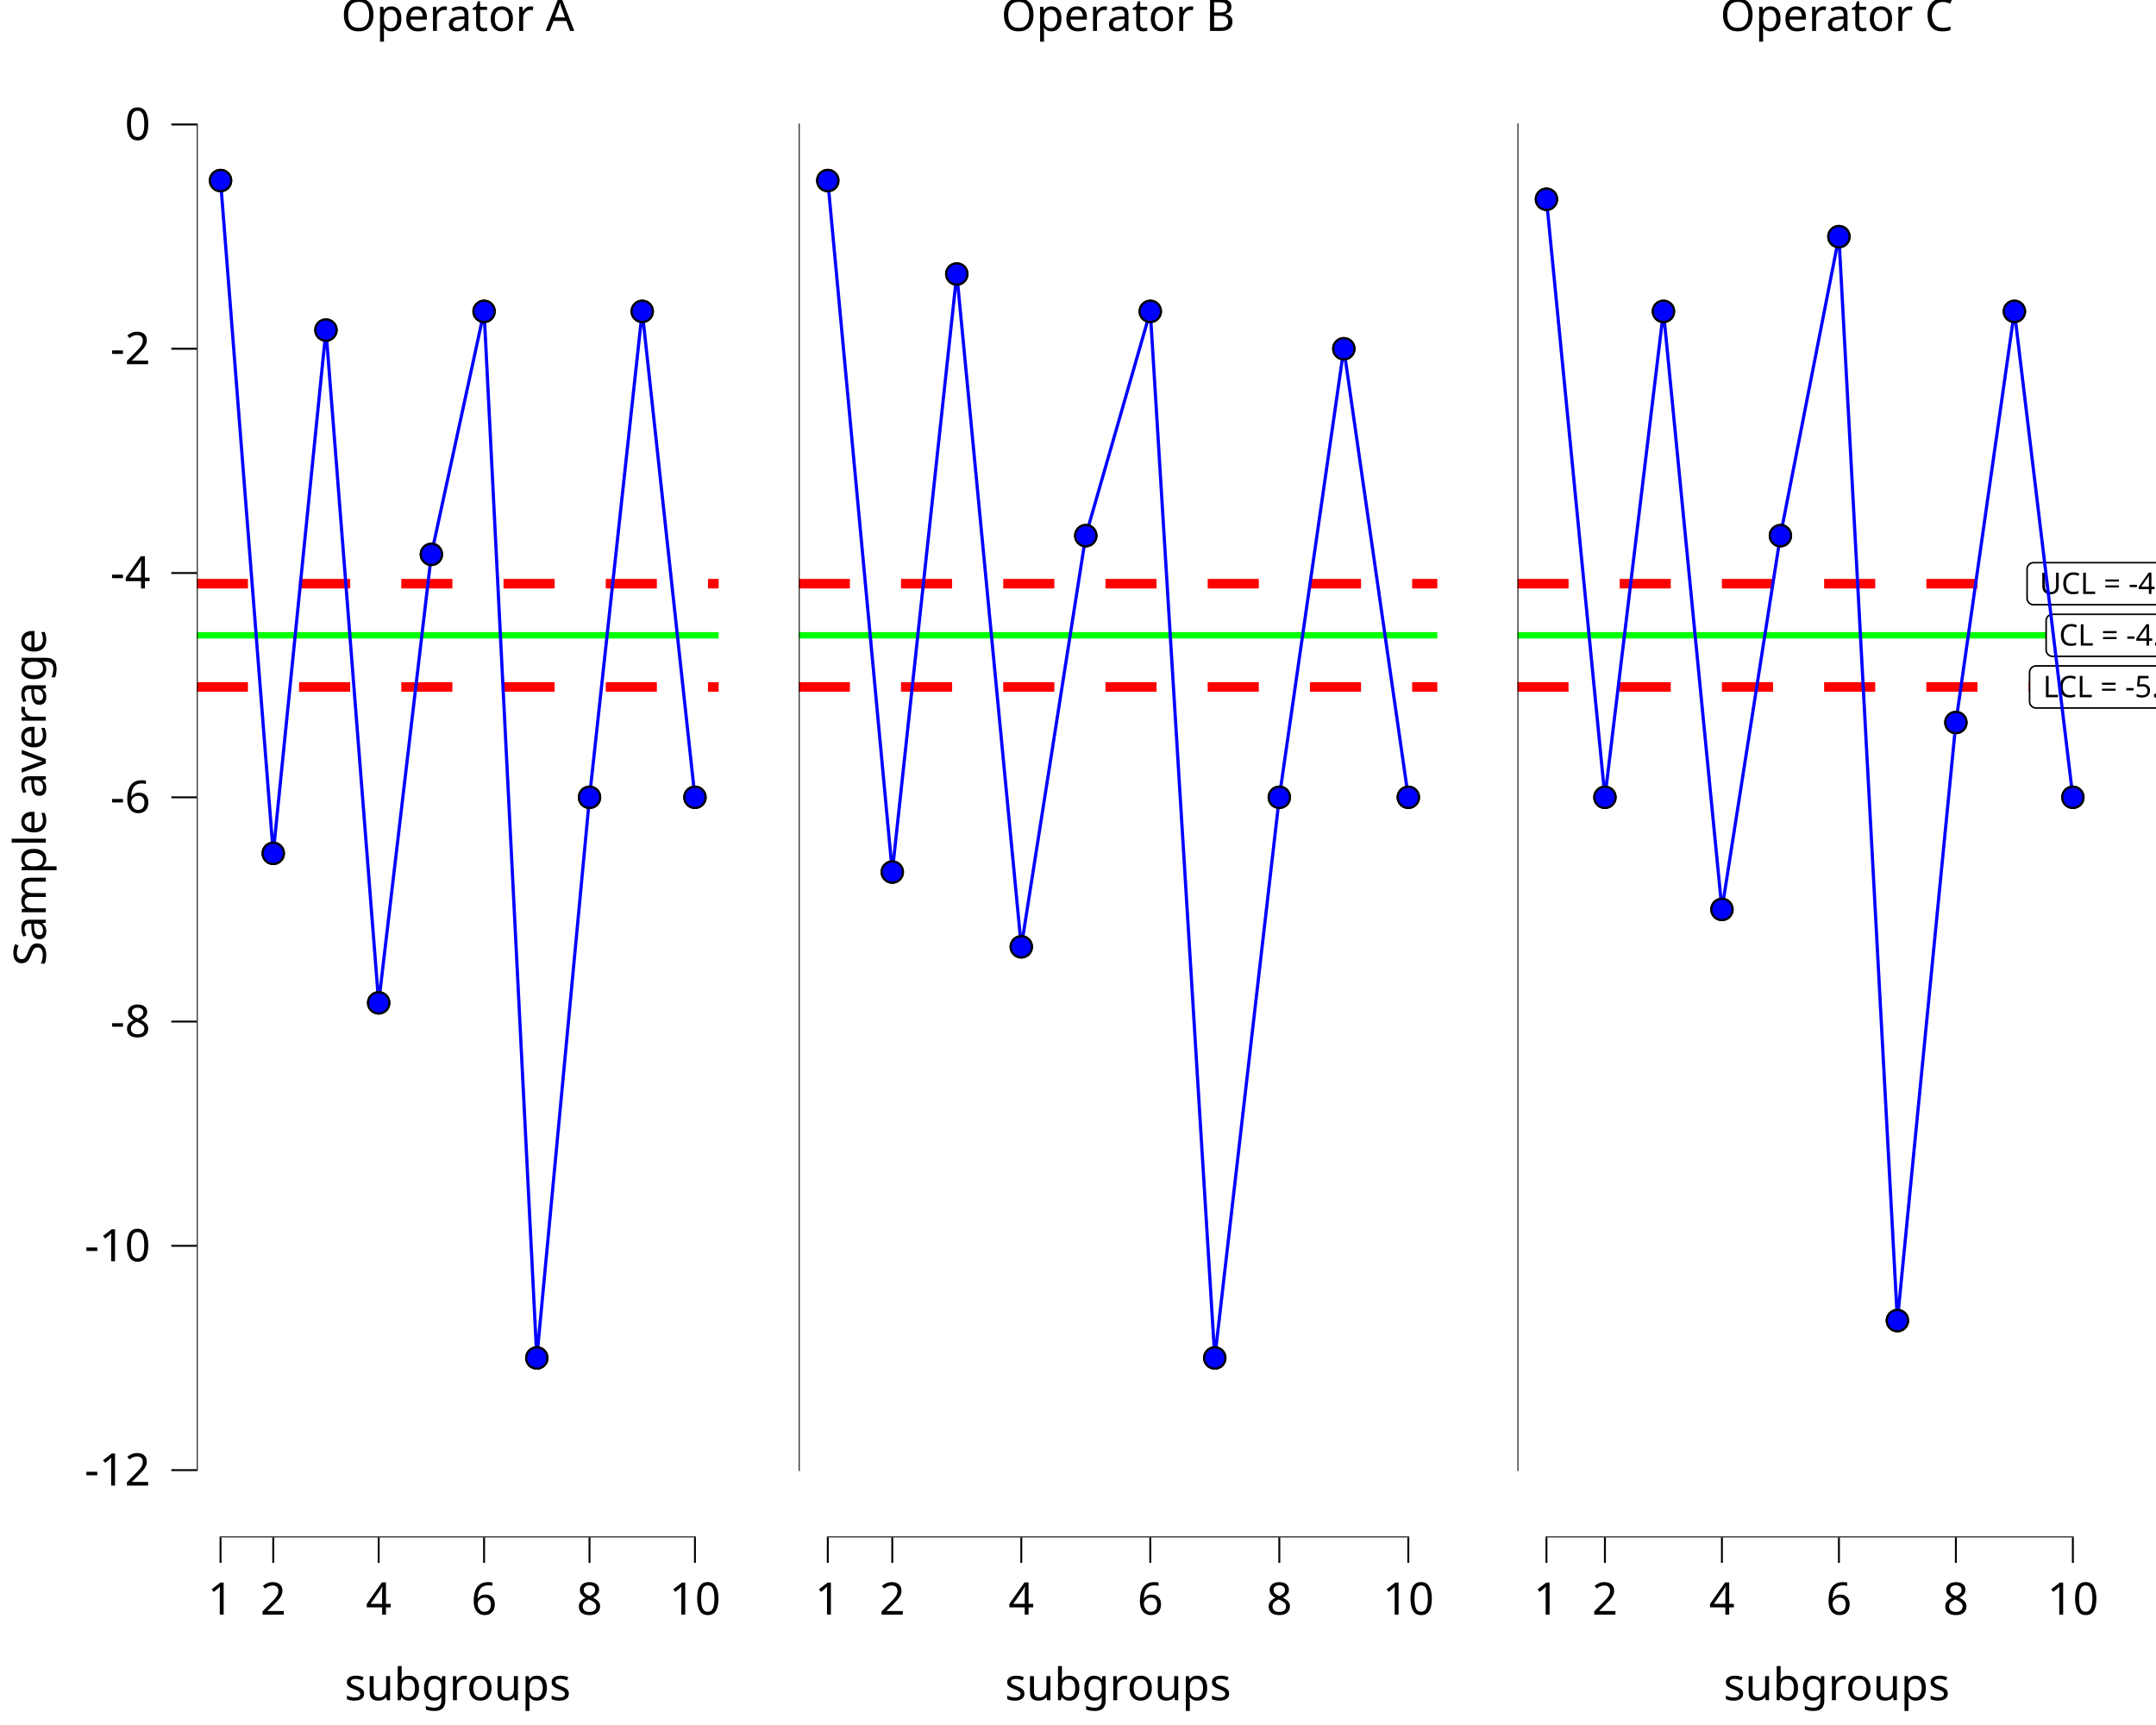
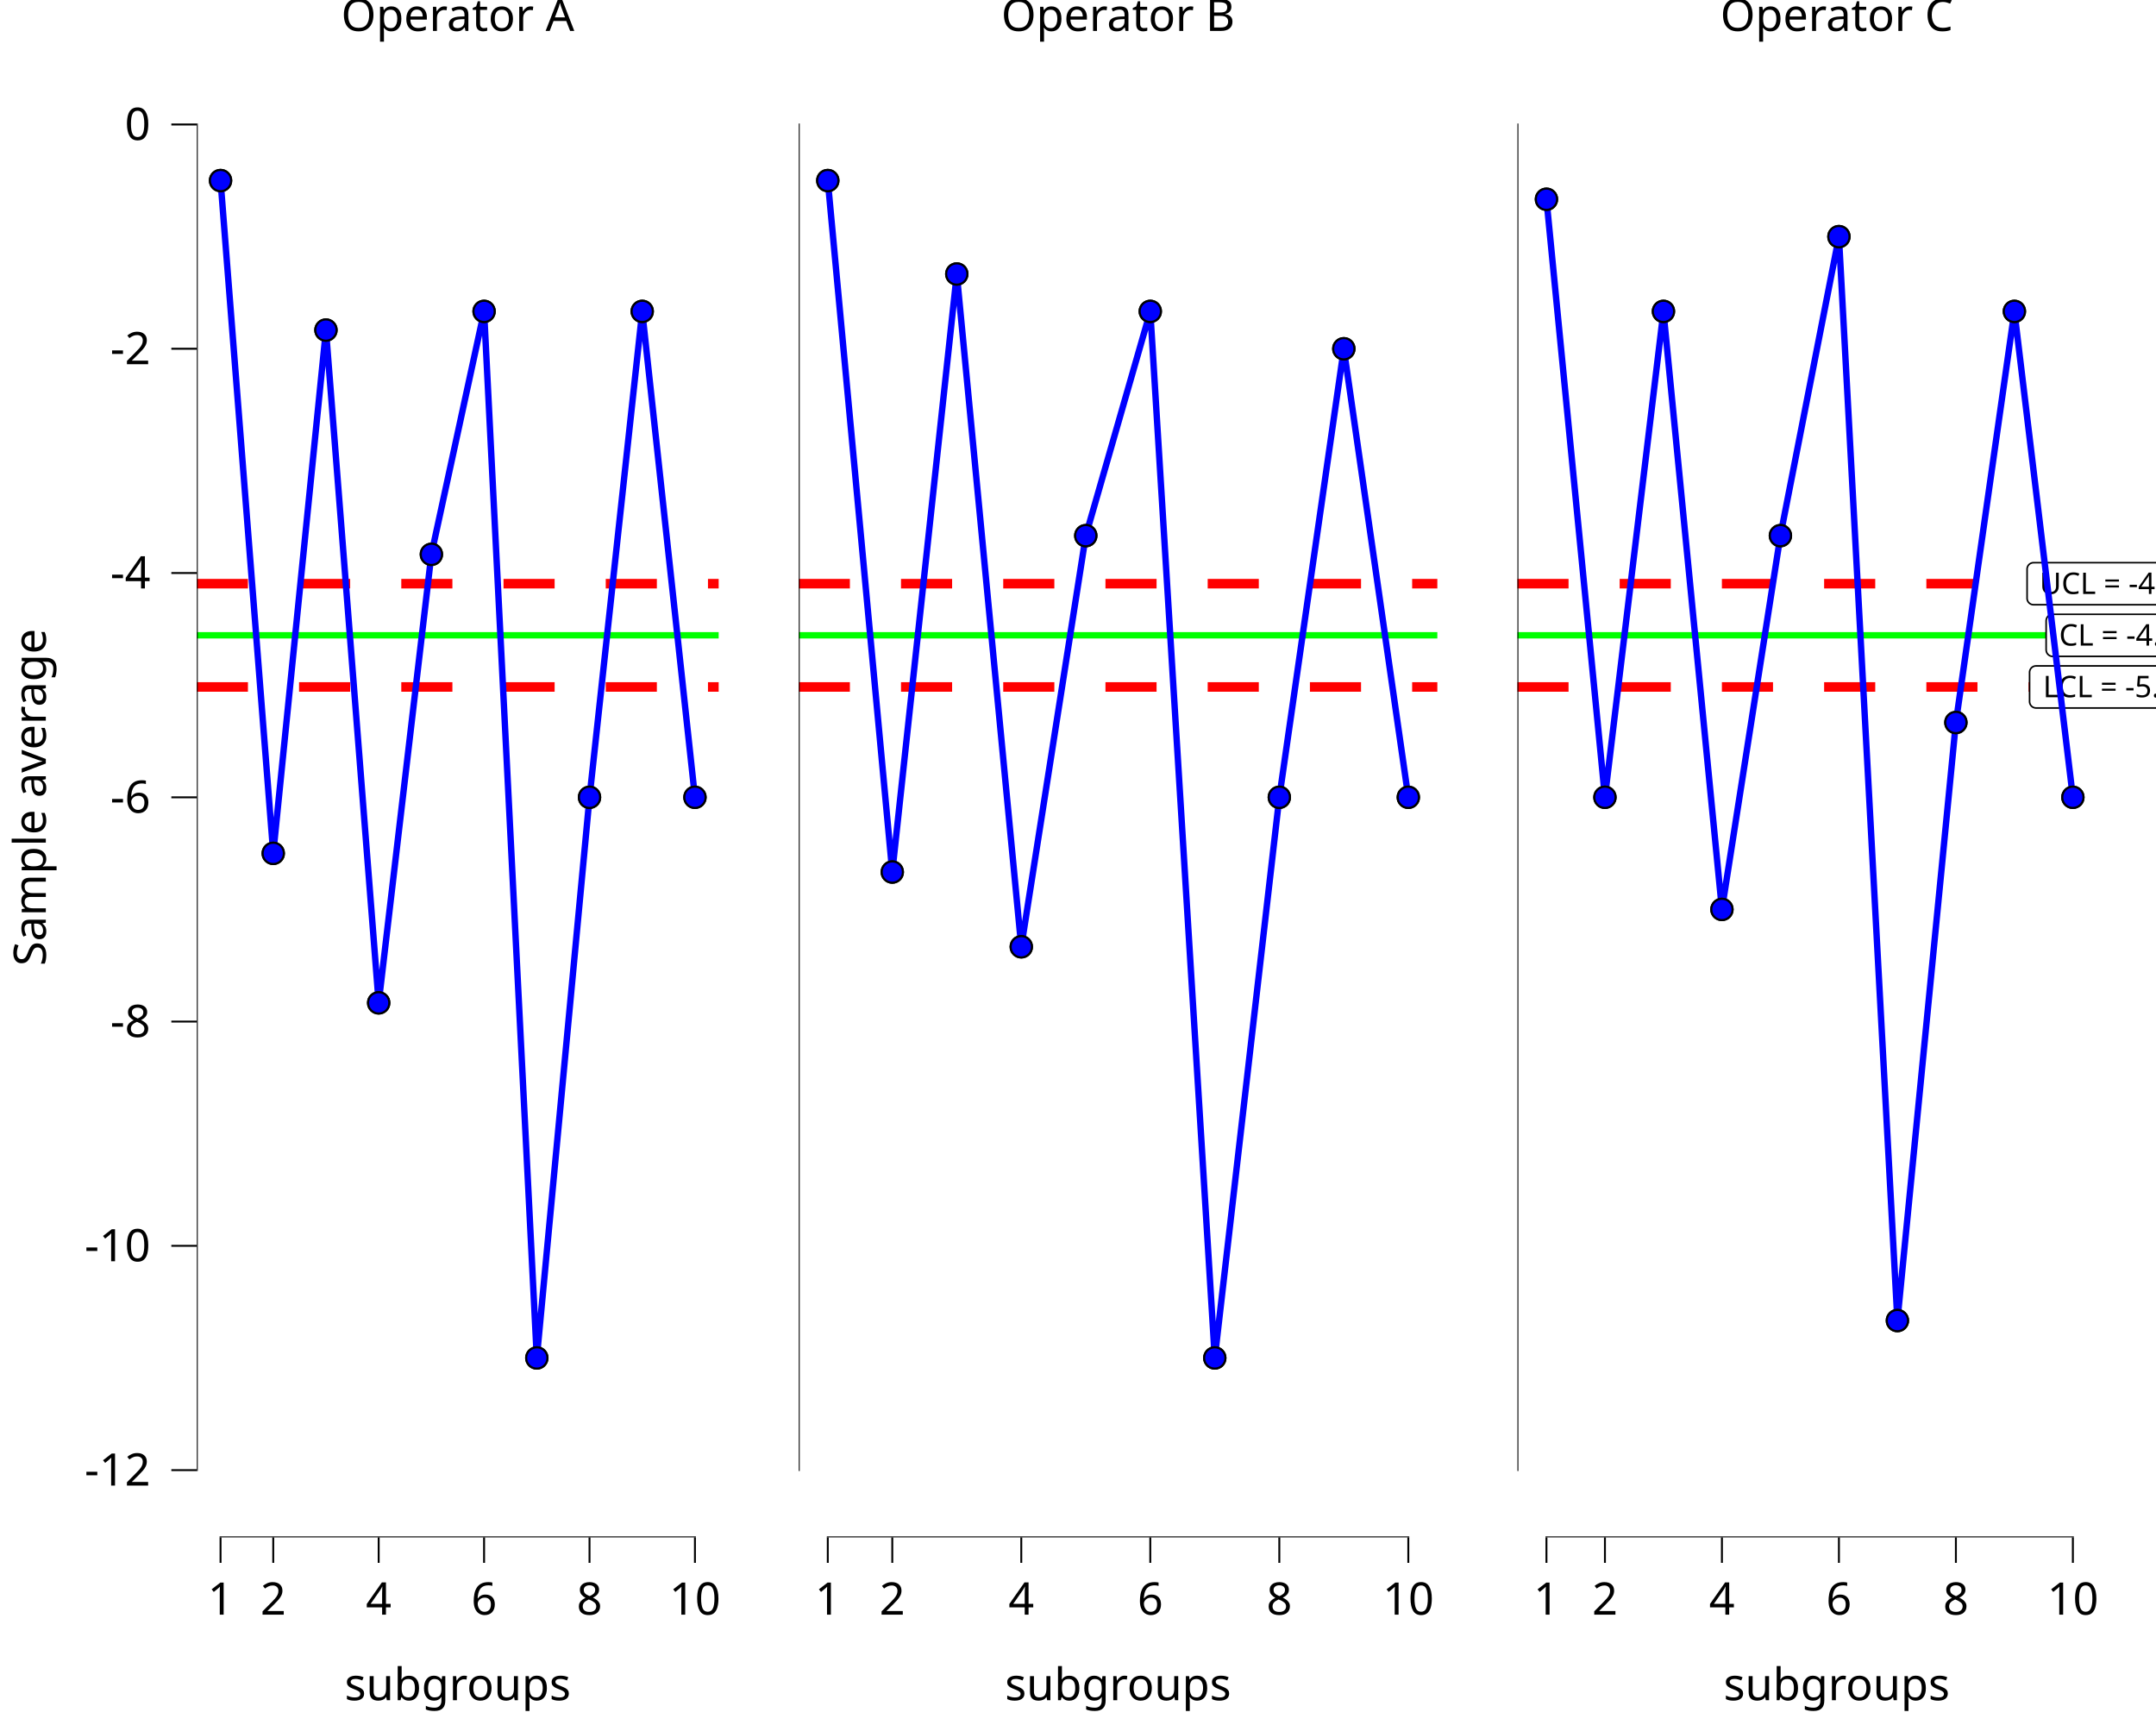
<svg xmlns="http://www.w3.org/2000/svg" class="svglite" data-engine-version="2.0" width="720.00pt" height="576.00pt" viewBox="0 0 720.00 576.00">
  <defs>
    <style type="text/css">
    .svglite line, .svglite polyline, .svglite polygon, .svglite path, .svglite rect, .svglite circle {
      fill: none;
      stroke: #000000;
      stroke-linecap: round;
      stroke-linejoin: round;
      stroke-miterlimit: 10.00;
    }
  </style>
  </defs>
  <rect width="100%" height="100%" style="stroke: none; fill: #FFFFFF;" />
  <defs>
    <clipPath id="cpMC4wMHw3MjAuMDB8MC4wMHw1NzYuMDA=">
      <rect x="0.00" y="0.00" width="720.00" height="576.00" />
    </clipPath>
  </defs>
  <g clip-path="url(#cpMC4wMHw3MjAuMDB8MC4wMHw1NzYuMDA=)">
</g>
  <defs>
    <clipPath id="cpMC4wMHwyNDAuMDB8MC4wMHw1NzYuMDA=">
      <rect x="0.00" y="0.00" width="240.00" height="576.00" />
    </clipPath>
  </defs>
  <g clip-path="url(#cpMC4wMHwyNDAuMDB8MC4wMHw1NzYuMDA=)">
    <rect x="0.00" y="0.00" width="240.00" height="576.00" style="stroke-width: 10.67; stroke: none;" />
  </g>
  <g clip-path="url(#cpMC4wMHw3MjAuMDB8MC4wMHw1NzYuMDA=)">
</g>
  <defs>
    <clipPath id="cpNjUuNzN8MjQwLjAwfDE5LjEwfDUxMy4zNQ==">
      <rect x="65.73" y="19.10" width="174.27" height="494.25" />
    </clipPath>
  </defs>
  <g clip-path="url(#cpNjUuNzN8MjQwLjAwfDE5LjEwfDUxMy4zNQ==)">
    <rect x="65.73" y="19.10" width="174.27" height="494.25" style="stroke-width: 10.67; stroke: none;" />
    <line x1="65.73" y1="212.14" x2="240.00" y2="212.14" style="stroke-width: 2.13; stroke: #00FF00; stroke-linecap: butt;" />
    <line x1="65.73" y1="194.90" x2="240.00" y2="194.90" style="stroke-width: 3.20; stroke: #FF0000; stroke-dasharray: 17.07,17.07; stroke-linecap: butt;" />
    <line x1="65.73" y1="229.38" x2="240.00" y2="229.38" style="stroke-width: 3.20; stroke: #FF0000; stroke-dasharray: 17.07,17.07; stroke-linecap: butt;" />
-     <polyline points="73.65,60.29 91.25,284.95 108.85,110.21 126.46,334.87 144.06,185.10 161.66,103.97 179.27,453.44 196.87,266.23 214.47,103.97 232.08,266.23 " style="stroke-width: 1.07; stroke: #0000FF; stroke-linecap: butt;" />
+     <polyline points="73.65,60.29 91.25,284.95 108.85,110.21 126.46,334.87 144.06,185.10 161.66,103.97 179.27,453.44 196.87,266.23 214.47,103.97 232.08,266.23 " style="stroke-width: 2.13; stroke: #0000FF; stroke-linecap: butt;" />
    <line x1="73.33" y1="513.35" x2="232.40" y2="513.35" style="stroke-width: 0.64; stroke-linecap: butt;" />
    <line x1="65.73" y1="491.20" x2="65.73" y2="41.25" style="stroke-width: 0.64; stroke-linecap: butt;" />
    <circle cx="73.65" cy="60.29" r="3.56" style="stroke-width: 0.71; fill: #FF0000;" />
    <circle cx="91.25" cy="284.95" r="3.56" style="stroke-width: 0.71; fill: #FF0000;" />
    <circle cx="108.85" cy="110.21" r="3.56" style="stroke-width: 0.71; fill: #FF0000;" />
    <circle cx="126.46" cy="334.87" r="3.56" style="stroke-width: 0.71; fill: #FF0000;" />
    <circle cx="144.06" cy="185.10" r="3.56" style="stroke-width: 0.71; fill: #FF0000;" />
    <circle cx="161.66" cy="103.97" r="3.56" style="stroke-width: 0.71; fill: #FF0000;" />
    <circle cx="179.27" cy="453.44" r="3.56" style="stroke-width: 0.71; fill: #FF0000;" />
    <circle cx="196.87" cy="266.23" r="3.56" style="stroke-width: 0.71; fill: #FF0000;" />
    <circle cx="214.47" cy="103.97" r="3.56" style="stroke-width: 0.71; fill: #FF0000;" />
    <circle cx="232.08" cy="266.23" r="3.56" style="stroke-width: 0.71; fill: #FF0000;" />
    <circle cx="73.65" cy="60.29" r="3.56" style="stroke-width: 0.71; fill: #0000FF;" />
    <circle cx="91.25" cy="284.95" r="3.56" style="stroke-width: 0.71; fill: #0000FF;" />
    <circle cx="108.85" cy="110.21" r="3.56" style="stroke-width: 0.71; fill: #0000FF;" />
    <circle cx="126.46" cy="334.87" r="3.56" style="stroke-width: 0.71; fill: #0000FF;" />
    <circle cx="144.06" cy="185.10" r="3.56" style="stroke-width: 0.71; fill: #0000FF;" />
    <circle cx="161.66" cy="103.97" r="3.56" style="stroke-width: 0.71; fill: #0000FF;" />
    <circle cx="179.27" cy="453.44" r="3.56" style="stroke-width: 0.71; fill: #0000FF;" />
    <circle cx="196.87" cy="266.23" r="3.56" style="stroke-width: 0.71; fill: #0000FF;" />
    <circle cx="214.47" cy="103.97" r="3.56" style="stroke-width: 0.71; fill: #0000FF;" />
    <circle cx="232.08" cy="266.23" r="3.56" style="stroke-width: 0.71; fill: #0000FF;" />
    <rect x="65.73" y="19.10" width="174.27" height="494.25" style="stroke-width: 0.00; stroke: none;" />
  </g>
  <g clip-path="url(#cpMC4wMHw3MjAuMDB8MC4wMHw1NzYuMDA=)">
    <polyline points="65.73,513.35 65.73,19.10 " style="stroke-width: 0.00; stroke: none; stroke-linecap: butt;" />
    <text x="50.25" y="496.05" text-anchor="end" style="font-size: 15.00px; font-family: sans;" textLength="21.68px" lengthAdjust="spacingAndGlyphs">-12</text>
    <text x="50.25" y="421.16" text-anchor="end" style="font-size: 15.00px; font-family: sans;" textLength="21.68px" lengthAdjust="spacingAndGlyphs">-10</text>
    <text x="50.25" y="346.27" text-anchor="end" style="font-size: 15.00px; font-family: sans;" textLength="13.34px" lengthAdjust="spacingAndGlyphs">-8</text>
    <text x="50.25" y="271.39" text-anchor="end" style="font-size: 15.00px; font-family: sans;" textLength="13.34px" lengthAdjust="spacingAndGlyphs">-6</text>
    <text x="50.25" y="196.50" text-anchor="end" style="font-size: 15.00px; font-family: sans;" textLength="13.34px" lengthAdjust="spacingAndGlyphs">-4</text>
    <text x="50.25" y="121.62" text-anchor="end" style="font-size: 15.00px; font-family: sans;" textLength="13.34px" lengthAdjust="spacingAndGlyphs">-2</text>
    <text x="50.25" y="46.73" text-anchor="end" style="font-size: 15.00px; font-family: sans;" textLength="8.34px" lengthAdjust="spacingAndGlyphs">0</text>
    <polyline points="57.22,490.89 65.73,490.89 " style="stroke-width: 0.64; stroke-linecap: butt;" />
    <polyline points="57.22,416.00 65.73,416.00 " style="stroke-width: 0.64; stroke-linecap: butt;" />
    <polyline points="57.22,341.11 65.73,341.11 " style="stroke-width: 0.64; stroke-linecap: butt;" />
    <polyline points="57.22,266.23 65.73,266.23 " style="stroke-width: 0.64; stroke-linecap: butt;" />
    <polyline points="57.22,191.34 65.73,191.34 " style="stroke-width: 0.64; stroke-linecap: butt;" />
    <polyline points="57.22,116.45 65.73,116.45 " style="stroke-width: 0.64; stroke-linecap: butt;" />
    <polyline points="57.22,41.57 65.73,41.57 " style="stroke-width: 0.64; stroke-linecap: butt;" />
    <polyline points="65.73,513.35 240.00,513.35 " style="stroke-width: 0.00; stroke: none; stroke-linecap: butt;" />
    <polyline points="73.65,521.85 73.65,513.35 " style="stroke-width: 0.64; stroke-linecap: butt;" />
    <polyline points="91.25,521.85 91.25,513.35 " style="stroke-width: 0.64; stroke-linecap: butt;" />
    <polyline points="126.46,521.85 126.46,513.35 " style="stroke-width: 0.64; stroke-linecap: butt;" />
    <polyline points="161.66,521.85 161.66,513.35 " style="stroke-width: 0.64; stroke-linecap: butt;" />
    <polyline points="196.87,521.85 196.87,513.35 " style="stroke-width: 0.64; stroke-linecap: butt;" />
    <polyline points="232.08,521.85 232.08,513.35 " style="stroke-width: 0.64; stroke-linecap: butt;" />
    <text x="73.65" y="539.15" text-anchor="middle" style="font-size: 15.00px; font-family: sans;" textLength="8.34px" lengthAdjust="spacingAndGlyphs">1</text>
    <text x="91.25" y="539.15" text-anchor="middle" style="font-size: 15.00px; font-family: sans;" textLength="8.34px" lengthAdjust="spacingAndGlyphs">2</text>
    <text x="126.46" y="539.15" text-anchor="middle" style="font-size: 15.00px; font-family: sans;" textLength="8.34px" lengthAdjust="spacingAndGlyphs">4</text>
    <text x="161.66" y="539.15" text-anchor="middle" style="font-size: 15.00px; font-family: sans;" textLength="8.34px" lengthAdjust="spacingAndGlyphs">6</text>
    <text x="196.87" y="539.15" text-anchor="middle" style="font-size: 15.00px; font-family: sans;" textLength="8.34px" lengthAdjust="spacingAndGlyphs">8</text>
    <text x="232.08" y="539.15" text-anchor="middle" style="font-size: 15.00px; font-family: sans;" textLength="16.69px" lengthAdjust="spacingAndGlyphs">10</text>
    <text x="152.86" y="567.72" text-anchor="middle" style="font-size: 15.00px; font-family: sans;" textLength="70.06px" lengthAdjust="spacingAndGlyphs">subgroups</text>
    <text transform="translate(15.30,266.23) rotate(-90)" text-anchor="middle" style="font-size: 15.00px; font-family: sans;" textLength="109.25px" lengthAdjust="spacingAndGlyphs">Sample average</text>
    <text x="152.86" y="10.32" text-anchor="middle" style="font-size: 15.00px; font-family: sans;" textLength="73.38px" lengthAdjust="spacingAndGlyphs">Operator A</text>
  </g>
  <defs>
    <clipPath id="cpMjQwLjAwfDQ4MC4wMHwwLjAwfDU3Ni4wMA==">
      <rect x="240.00" y="0.00" width="240.00" height="576.00" />
    </clipPath>
  </defs>
  <g clip-path="url(#cpMjQwLjAwfDQ4MC4wMHwwLjAwfDU3Ni4wMA==)">
    <rect x="240.00" y="0.00" width="240.00" height="576.00" style="stroke-width: 10.67; stroke: none;" />
  </g>
  <g clip-path="url(#cpMC4wMHw3MjAuMDB8MC4wMHw1NzYuMDA=)">
</g>
  <defs>
    <clipPath id="cpMjY2Ljc1fDQ4MC4wMHwxOS4xMHw1MTMuMzU=">
      <rect x="266.75" y="19.10" width="213.25" height="494.25" />
    </clipPath>
  </defs>
  <g clip-path="url(#cpMjY2Ljc1fDQ4MC4wMHwxOS4xMHw1MTMuMzU=)">
    <rect x="266.75" y="19.10" width="213.25" height="494.25" style="stroke-width: 10.67; stroke: none;" />
    <line x1="266.75" y1="212.14" x2="480.00" y2="212.14" style="stroke-width: 2.13; stroke: #00FF00; stroke-linecap: butt;" />
    <line x1="266.75" y1="194.90" x2="480.00" y2="194.90" style="stroke-width: 3.20; stroke: #FF0000; stroke-dasharray: 17.07,17.07; stroke-linecap: butt;" />
    <line x1="266.75" y1="229.38" x2="480.00" y2="229.38" style="stroke-width: 3.20; stroke: #FF0000; stroke-dasharray: 17.07,17.07; stroke-linecap: butt;" />
-     <polyline points="276.44,60.29 297.98,291.19 319.52,91.49 341.06,316.15 362.60,178.86 384.14,103.97 405.68,453.44 427.23,266.23 448.77,116.45 470.31,266.23 " style="stroke-width: 1.07; stroke: #0000FF; stroke-linecap: butt;" />
+     <polyline points="276.44,60.29 297.98,291.19 319.52,91.49 341.06,316.15 362.60,178.86 384.14,103.97 405.68,453.44 427.23,266.23 448.77,116.45 470.31,266.23 " style="stroke-width: 2.13; stroke: #0000FF; stroke-linecap: butt;" />
    <line x1="276.12" y1="513.35" x2="470.63" y2="513.35" style="stroke-width: 0.64; stroke-linecap: butt;" />
    <line x1="266.75" y1="491.20" x2="266.75" y2="41.25" style="stroke-width: 0.64; stroke-linecap: butt;" />
    <circle cx="276.44" cy="60.29" r="3.56" style="stroke-width: 0.71; fill: #FF0000;" />
    <circle cx="297.98" cy="291.19" r="3.56" style="stroke-width: 0.71; fill: #FF0000;" />
    <circle cx="319.52" cy="91.49" r="3.56" style="stroke-width: 0.71; fill: #FF0000;" />
    <circle cx="341.06" cy="316.15" r="3.56" style="stroke-width: 0.71; fill: #FF0000;" />
    <circle cx="362.60" cy="178.86" r="3.56" style="stroke-width: 0.71; fill: #FF0000;" />
    <circle cx="384.14" cy="103.97" r="3.56" style="stroke-width: 0.71; fill: #FF0000;" />
    <circle cx="405.68" cy="453.44" r="3.56" style="stroke-width: 0.71; fill: #FF0000;" />
    <circle cx="427.23" cy="266.23" r="3.56" style="stroke-width: 0.71; fill: #FF0000;" />
    <circle cx="448.77" cy="116.45" r="3.56" style="stroke-width: 0.71; fill: #FF0000;" />
    <circle cx="470.31" cy="266.23" r="3.56" style="stroke-width: 0.71; fill: #FF0000;" />
    <circle cx="276.44" cy="60.29" r="3.56" style="stroke-width: 0.71; fill: #0000FF;" />
    <circle cx="297.98" cy="291.19" r="3.56" style="stroke-width: 0.71; fill: #0000FF;" />
    <circle cx="319.52" cy="91.49" r="3.56" style="stroke-width: 0.71; fill: #0000FF;" />
    <circle cx="341.06" cy="316.15" r="3.56" style="stroke-width: 0.71; fill: #0000FF;" />
    <circle cx="362.60" cy="178.86" r="3.56" style="stroke-width: 0.71; fill: #0000FF;" />
    <circle cx="384.14" cy="103.97" r="3.56" style="stroke-width: 0.71; fill: #0000FF;" />
    <circle cx="405.68" cy="453.44" r="3.56" style="stroke-width: 0.71; fill: #0000FF;" />
    <circle cx="427.23" cy="266.23" r="3.56" style="stroke-width: 0.71; fill: #0000FF;" />
    <circle cx="448.77" cy="116.45" r="3.56" style="stroke-width: 0.71; fill: #0000FF;" />
    <circle cx="470.31" cy="266.23" r="3.56" style="stroke-width: 0.71; fill: #0000FF;" />
    <rect x="266.75" y="19.10" width="213.25" height="494.25" style="stroke-width: 0.00; stroke: none;" />
  </g>
  <g clip-path="url(#cpMC4wMHw3MjAuMDB8MC4wMHw1NzYuMDA=)">
    <polyline points="266.75,513.35 480.00,513.35 " style="stroke-width: 0.00; stroke: none; stroke-linecap: butt;" />
    <polyline points="276.44,521.85 276.44,513.35 " style="stroke-width: 0.64; stroke-linecap: butt;" />
    <polyline points="297.98,521.85 297.98,513.35 " style="stroke-width: 0.64; stroke-linecap: butt;" />
    <polyline points="341.06,521.85 341.06,513.35 " style="stroke-width: 0.64; stroke-linecap: butt;" />
    <polyline points="384.14,521.85 384.14,513.35 " style="stroke-width: 0.64; stroke-linecap: butt;" />
    <polyline points="427.23,521.85 427.23,513.35 " style="stroke-width: 0.64; stroke-linecap: butt;" />
    <polyline points="470.31,521.85 470.31,513.35 " style="stroke-width: 0.64; stroke-linecap: butt;" />
    <text x="276.44" y="539.15" text-anchor="middle" style="font-size: 15.00px; font-family: sans;" textLength="8.34px" lengthAdjust="spacingAndGlyphs">1</text>
    <text x="297.98" y="539.15" text-anchor="middle" style="font-size: 15.00px; font-family: sans;" textLength="8.34px" lengthAdjust="spacingAndGlyphs">2</text>
    <text x="341.06" y="539.15" text-anchor="middle" style="font-size: 15.00px; font-family: sans;" textLength="8.34px" lengthAdjust="spacingAndGlyphs">4</text>
    <text x="384.14" y="539.15" text-anchor="middle" style="font-size: 15.00px; font-family: sans;" textLength="8.34px" lengthAdjust="spacingAndGlyphs">6</text>
    <text x="427.23" y="539.15" text-anchor="middle" style="font-size: 15.00px; font-family: sans;" textLength="8.34px" lengthAdjust="spacingAndGlyphs">8</text>
    <text x="470.31" y="539.15" text-anchor="middle" style="font-size: 15.00px; font-family: sans;" textLength="16.69px" lengthAdjust="spacingAndGlyphs">10</text>
    <text x="373.37" y="567.72" text-anchor="middle" style="font-size: 15.00px; font-family: sans;" textLength="70.06px" lengthAdjust="spacingAndGlyphs">subgroups</text>
    <text x="373.37" y="10.32" text-anchor="middle" style="font-size: 15.00px; font-family: sans;" textLength="73.38px" lengthAdjust="spacingAndGlyphs">Operator B</text>
  </g>
  <defs>
    <clipPath id="cpNDgwLjAwfDcyMC4wMHwwLjAwfDU3Ni4wMA==">
      <rect x="480.00" y="0.00" width="240.00" height="576.00" />
    </clipPath>
  </defs>
  <g clip-path="url(#cpNDgwLjAwfDcyMC4wMHwwLjAwfDU3Ni4wMA==)">
    <rect x="480.00" y="0.00" width="240.00" height="576.00" style="stroke-width: 10.67; stroke: none;" />
  </g>
  <g clip-path="url(#cpMC4wMHw3MjAuMDB8MC4wMHw1NzYuMDA=)">
</g>
  <defs>
    <clipPath id="cpNTA2Ljc1fDcyMC4wMHwxOS4xMHw1MTMuMzU=">
      <rect x="506.75" y="19.10" width="213.25" height="494.25" />
    </clipPath>
  </defs>
  <g clip-path="url(#cpNTA2Ljc1fDcyMC4wMHwxOS4xMHw1MTMuMzU=)">
    <rect x="506.75" y="19.10" width="213.25" height="494.25" style="stroke-width: 10.67; stroke: none;" />
    <line x1="506.75" y1="212.14" x2="720.00" y2="212.14" style="stroke-width: 2.13; stroke: #00FF00; stroke-linecap: butt;" />
    <line x1="506.75" y1="194.90" x2="720.00" y2="194.90" style="stroke-width: 3.20; stroke: #FF0000; stroke-dasharray: 17.07,17.07; stroke-linecap: butt;" />
    <line x1="506.75" y1="229.38" x2="720.00" y2="229.38" style="stroke-width: 3.20; stroke: #FF0000; stroke-dasharray: 17.07,17.07; stroke-linecap: butt;" />
    <polygon points="685.47,219.17 735.14,219.17 735.05,219.17 735.40,219.15 735.74,219.08 736.07,218.96 736.37,218.79 736.64,218.57 736.87,218.31 737.05,218.01 737.19,217.69 737.27,217.36 737.30,217.01 737.30,217.01 737.30,207.28 737.30,207.28 737.27,206.93 737.19,206.59 737.05,206.27 736.87,205.98 736.64,205.72 736.37,205.50 736.07,205.32 735.74,205.20 735.40,205.13 735.14,205.12 685.47,205.12 685.73,205.13 685.39,205.12 685.04,205.16 684.71,205.26 684.39,205.40 684.11,205.60 683.86,205.84 683.65,206.12 683.49,206.43 683.38,206.76 683.32,207.10 683.31,207.28 683.31,217.01 683.32,216.84 683.32,217.18 683.38,217.53 683.49,217.86 683.65,218.16 683.86,218.44 684.11,218.68 684.39,218.88 684.71,219.03 685.04,219.13 685.39,219.17 " style="stroke-width: 0.53; fill: #FFFFFF;" />
    <text x="710.31" y="215.57" text-anchor="middle" style="font-size: 9.96px; font-family: sans;" textLength="46.78px" lengthAdjust="spacingAndGlyphs">CL = -4.56</text>
    <polygon points="679.11,201.93 741.51,201.93 741.42,201.93 741.77,201.92 742.11,201.85 742.43,201.72 742.73,201.55 743.00,201.33 743.23,201.07 743.42,200.77 743.55,200.45 743.64,200.12 743.67,199.77 743.67,199.77 743.67,190.04 743.67,190.04 743.64,189.69 743.55,189.35 743.42,189.03 743.23,188.74 743.00,188.48 742.73,188.26 742.43,188.09 742.11,187.96 741.77,187.89 741.51,187.88 679.11,187.88 679.37,187.89 679.02,187.88 678.68,187.92 678.34,188.02 678.03,188.17 677.74,188.36 677.49,188.61 677.28,188.88 677.12,189.19 677.01,189.52 676.95,189.86 676.95,190.04 676.95,199.77 676.95,199.60 676.95,199.94 677.01,200.29 677.12,200.62 677.28,200.93 677.49,201.20 677.74,201.44 678.03,201.64 678.34,201.79 678.68,201.89 679.02,201.93 " style="stroke-width: 0.53; fill: #FFFFFF;" />
    <text x="710.31" y="198.33" text-anchor="middle" style="font-size: 9.96px; font-family: sans;" textLength="59.52px" lengthAdjust="spacingAndGlyphs">UCL = -4.095</text>
    <polygon points="679.94,236.41 740.68,236.41 740.59,236.41 740.94,236.39 741.28,236.32 741.60,236.20 741.91,236.02 742.17,235.80 742.40,235.54 742.59,235.25 742.73,234.93 742.81,234.59 742.84,234.25 742.84,234.25 742.84,224.51 742.84,224.51 742.81,224.17 742.73,223.83 742.59,223.51 742.40,223.22 742.17,222.96 741.91,222.74 741.60,222.56 741.28,222.44 740.94,222.37 740.68,222.35 679.94,222.35 680.20,222.37 679.85,222.36 679.50,222.40 679.17,222.49 678.86,222.64 678.57,222.84 678.32,223.08 678.11,223.36 677.95,223.67 677.84,224.00 677.78,224.34 677.78,224.51 677.78,234.25 677.78,234.07 677.78,234.42 677.84,234.76 677.95,235.09 678.11,235.40 678.32,235.68 678.57,235.92 678.86,236.12 679.17,236.27 679.50,236.36 679.85,236.41 " style="stroke-width: 0.53; fill: #FFFFFF;" />
    <text x="710.31" y="232.81" text-anchor="middle" style="font-size: 9.96px; font-family: sans;" textLength="57.86px" lengthAdjust="spacingAndGlyphs">LCL = -5.016</text>
-     <polyline points="516.44,66.53 535.97,266.23 555.51,103.97 575.04,303.67 594.57,178.86 614.11,79.01 633.64,440.96 653.17,241.26 672.71,103.97 692.24,266.23 " style="stroke-width: 1.07; stroke: #0000FF; stroke-linecap: butt;" />
+     <polyline points="516.44,66.53 535.97,266.23 555.51,103.97 575.04,303.67 594.57,178.86 614.11,79.01 633.64,440.96 653.17,241.26 672.71,103.97 692.24,266.23 " style="stroke-width: 2.13; stroke: #0000FF; stroke-linecap: butt;" />
    <line x1="516.12" y1="513.35" x2="692.56" y2="513.35" style="stroke-width: 0.64; stroke-linecap: butt;" />
    <line x1="506.75" y1="491.20" x2="506.75" y2="41.25" style="stroke-width: 0.64; stroke-linecap: butt;" />
    <circle cx="516.44" cy="66.53" r="3.56" style="stroke-width: 0.71; fill: #FF0000;" />
    <circle cx="535.97" cy="266.23" r="3.56" style="stroke-width: 0.71; fill: #FF0000;" />
    <circle cx="555.51" cy="103.97" r="3.56" style="stroke-width: 0.71; fill: #FF0000;" />
    <circle cx="575.04" cy="303.67" r="3.56" style="stroke-width: 0.71; fill: #FF0000;" />
    <circle cx="594.57" cy="178.86" r="3.56" style="stroke-width: 0.71; fill: #FF0000;" />
    <circle cx="614.11" cy="79.01" r="3.56" style="stroke-width: 0.71; fill: #FF0000;" />
    <circle cx="633.64" cy="440.96" r="3.56" style="stroke-width: 0.71; fill: #FF0000;" />
    <circle cx="653.17" cy="241.26" r="3.56" style="stroke-width: 0.71; fill: #FF0000;" />
    <circle cx="672.71" cy="103.97" r="3.56" style="stroke-width: 0.71; fill: #FF0000;" />
    <circle cx="692.24" cy="266.23" r="3.56" style="stroke-width: 0.71; fill: #FF0000;" />
    <circle cx="516.44" cy="66.53" r="3.56" style="stroke-width: 0.71; fill: #0000FF;" />
    <circle cx="535.97" cy="266.23" r="3.56" style="stroke-width: 0.71; fill: #0000FF;" />
    <circle cx="555.51" cy="103.97" r="3.56" style="stroke-width: 0.71; fill: #0000FF;" />
    <circle cx="575.04" cy="303.67" r="3.56" style="stroke-width: 0.71; fill: #0000FF;" />
    <circle cx="594.57" cy="178.86" r="3.56" style="stroke-width: 0.71; fill: #0000FF;" />
    <circle cx="614.11" cy="79.01" r="3.56" style="stroke-width: 0.71; fill: #0000FF;" />
    <circle cx="633.64" cy="440.96" r="3.56" style="stroke-width: 0.71; fill: #0000FF;" />
    <circle cx="653.17" cy="241.26" r="3.56" style="stroke-width: 0.71; fill: #0000FF;" />
    <circle cx="672.71" cy="103.97" r="3.56" style="stroke-width: 0.71; fill: #0000FF;" />
    <circle cx="692.24" cy="266.23" r="3.56" style="stroke-width: 0.71; fill: #0000FF;" />
    <rect x="506.75" y="19.10" width="213.25" height="494.25" style="stroke-width: 0.00; stroke: none;" />
  </g>
  <g clip-path="url(#cpMC4wMHw3MjAuMDB8MC4wMHw1NzYuMDA=)">
    <polyline points="506.75,513.35 720.00,513.35 " style="stroke-width: 0.00; stroke: none; stroke-linecap: butt;" />
    <polyline points="516.44,521.85 516.44,513.35 " style="stroke-width: 0.64; stroke-linecap: butt;" />
    <polyline points="535.97,521.85 535.97,513.35 " style="stroke-width: 0.64; stroke-linecap: butt;" />
    <polyline points="575.04,521.85 575.04,513.35 " style="stroke-width: 0.64; stroke-linecap: butt;" />
    <polyline points="614.11,521.85 614.11,513.35 " style="stroke-width: 0.64; stroke-linecap: butt;" />
    <polyline points="653.17,521.85 653.17,513.35 " style="stroke-width: 0.64; stroke-linecap: butt;" />
    <polyline points="692.24,521.85 692.24,513.35 " style="stroke-width: 0.64; stroke-linecap: butt;" />
    <text x="516.44" y="539.15" text-anchor="middle" style="font-size: 15.00px; font-family: sans;" textLength="8.34px" lengthAdjust="spacingAndGlyphs">1</text>
    <text x="535.97" y="539.15" text-anchor="middle" style="font-size: 15.00px; font-family: sans;" textLength="8.34px" lengthAdjust="spacingAndGlyphs">2</text>
    <text x="575.04" y="539.15" text-anchor="middle" style="font-size: 15.00px; font-family: sans;" textLength="8.34px" lengthAdjust="spacingAndGlyphs">4</text>
    <text x="614.11" y="539.15" text-anchor="middle" style="font-size: 15.00px; font-family: sans;" textLength="8.34px" lengthAdjust="spacingAndGlyphs">6</text>
    <text x="653.17" y="539.15" text-anchor="middle" style="font-size: 15.00px; font-family: sans;" textLength="8.34px" lengthAdjust="spacingAndGlyphs">8</text>
    <text x="692.24" y="539.15" text-anchor="middle" style="font-size: 15.00px; font-family: sans;" textLength="16.69px" lengthAdjust="spacingAndGlyphs">10</text>
    <text x="613.37" y="567.72" text-anchor="middle" style="font-size: 15.00px; font-family: sans;" textLength="70.06px" lengthAdjust="spacingAndGlyphs">subgroups</text>
    <text x="613.37" y="10.32" text-anchor="middle" style="font-size: 15.00px; font-family: sans;" textLength="74.20px" lengthAdjust="spacingAndGlyphs">Operator C</text>
  </g>
</svg>
